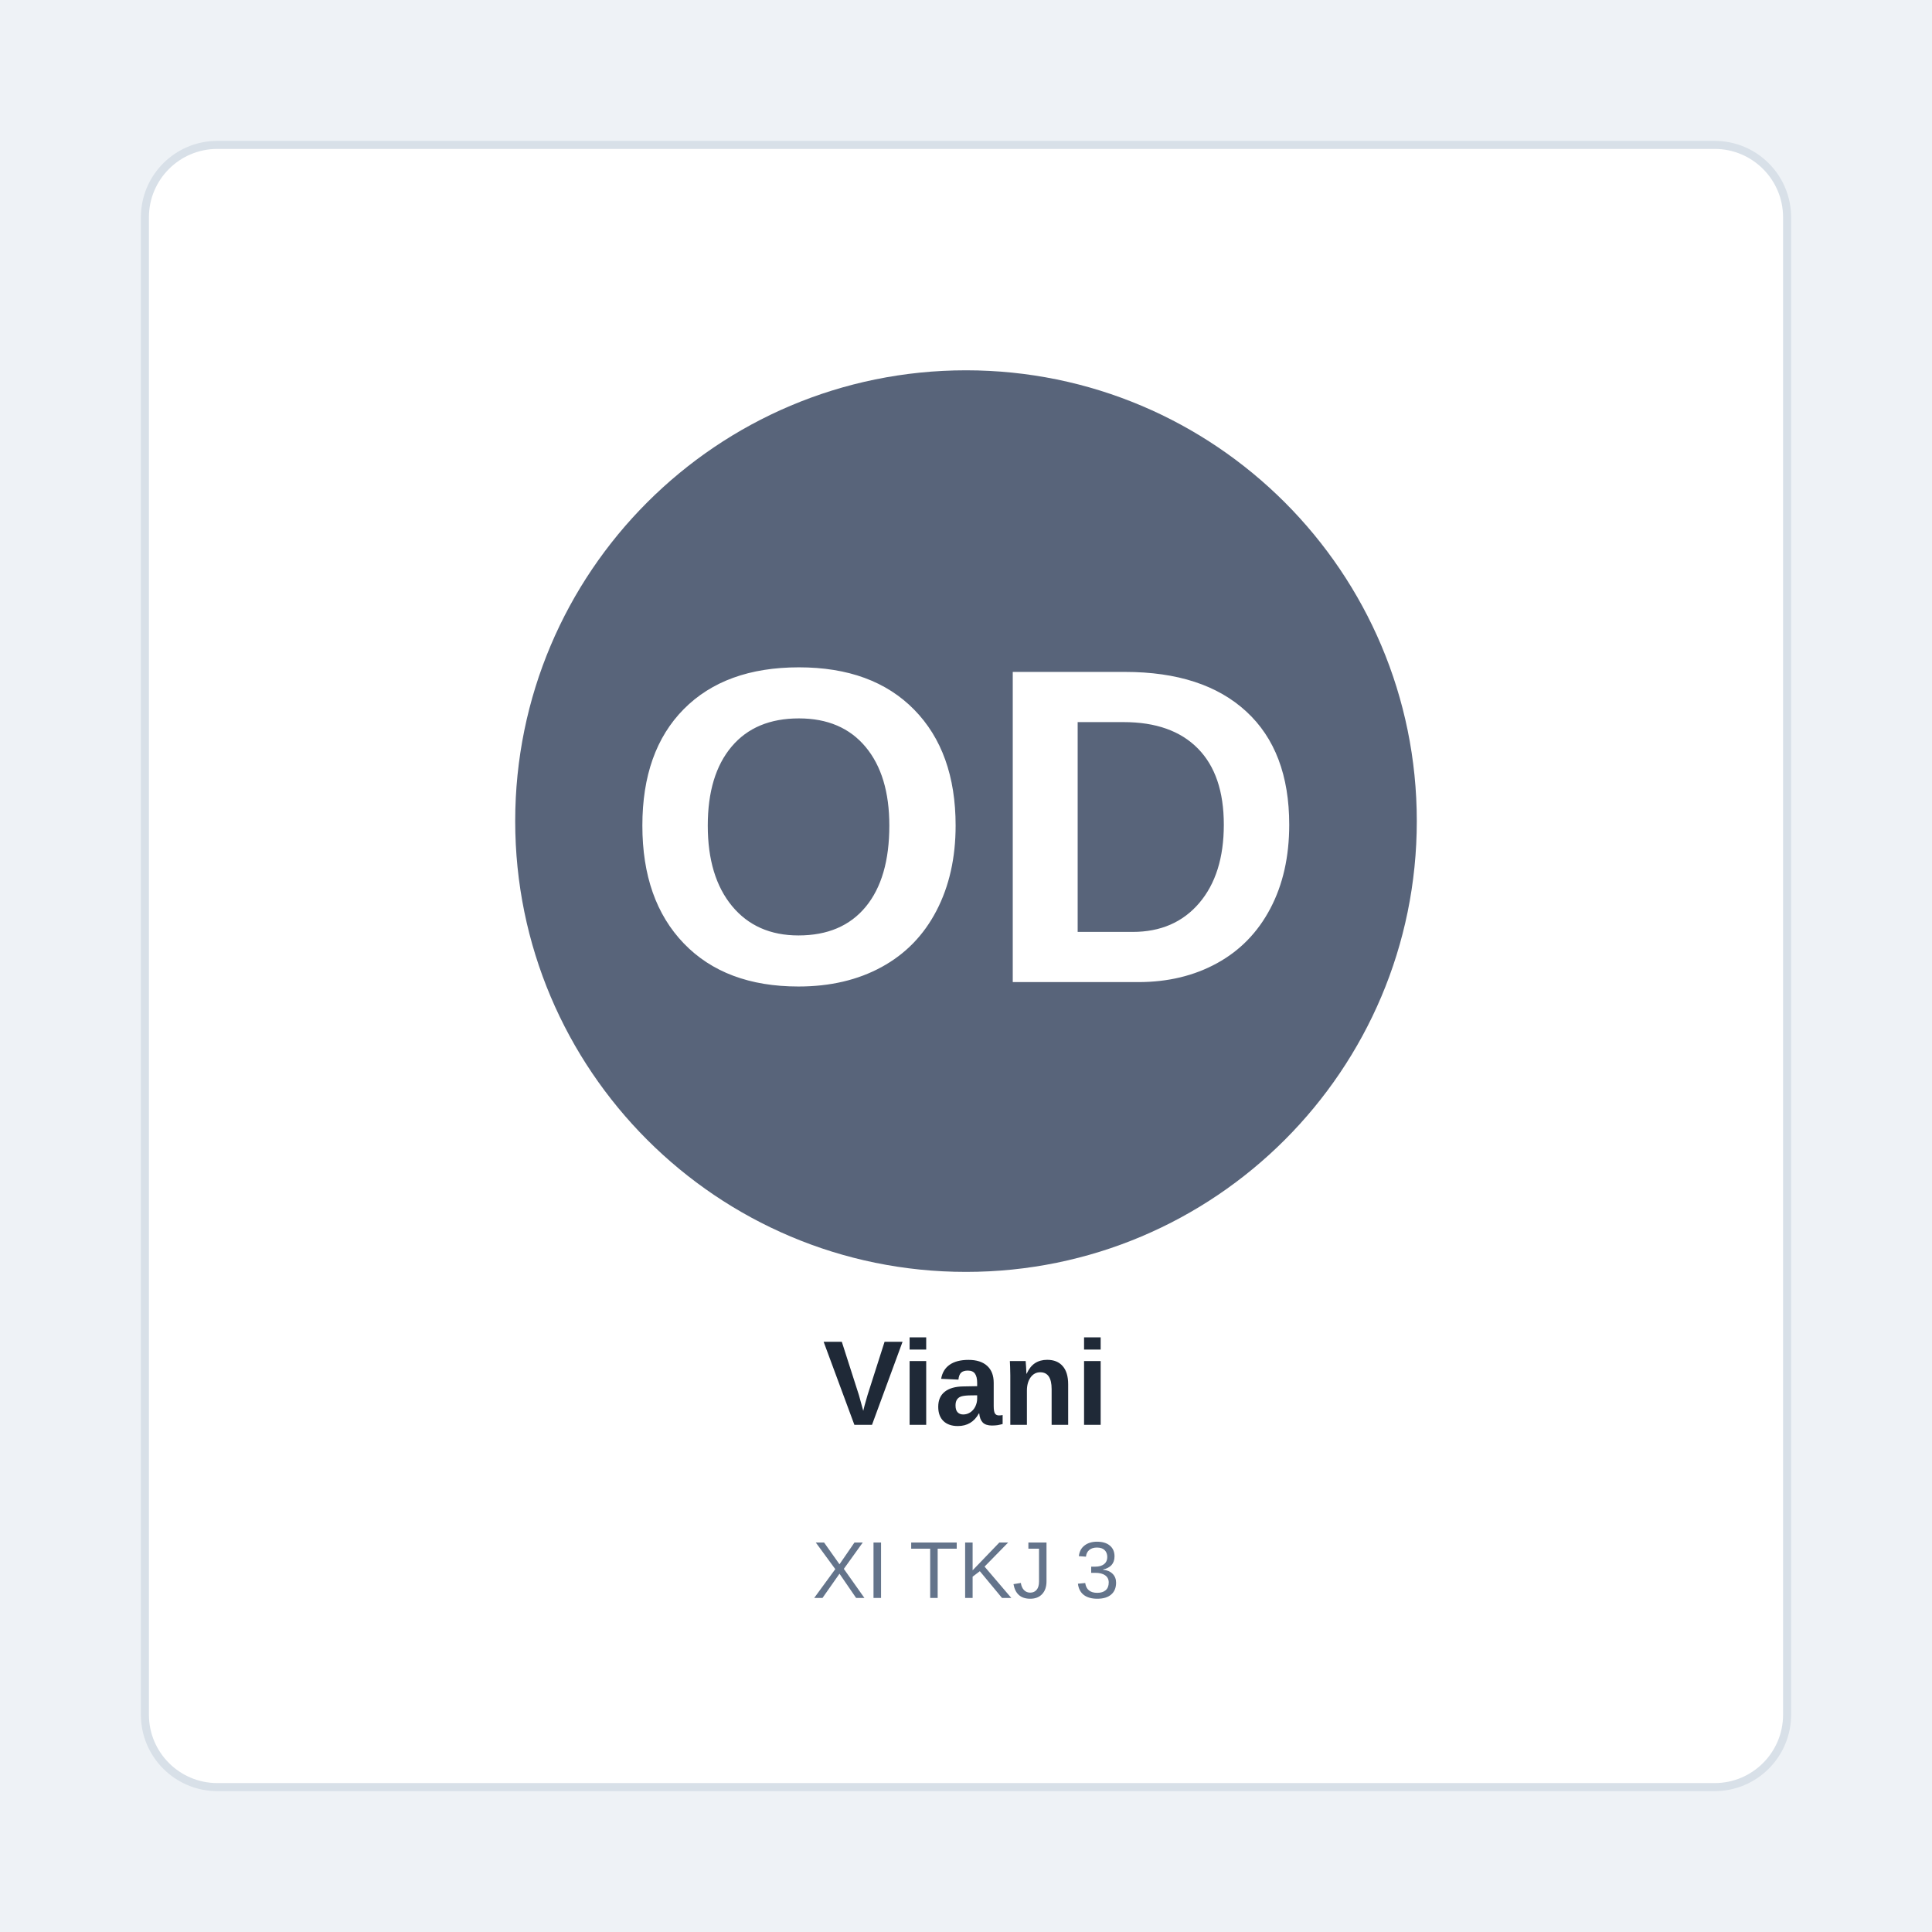
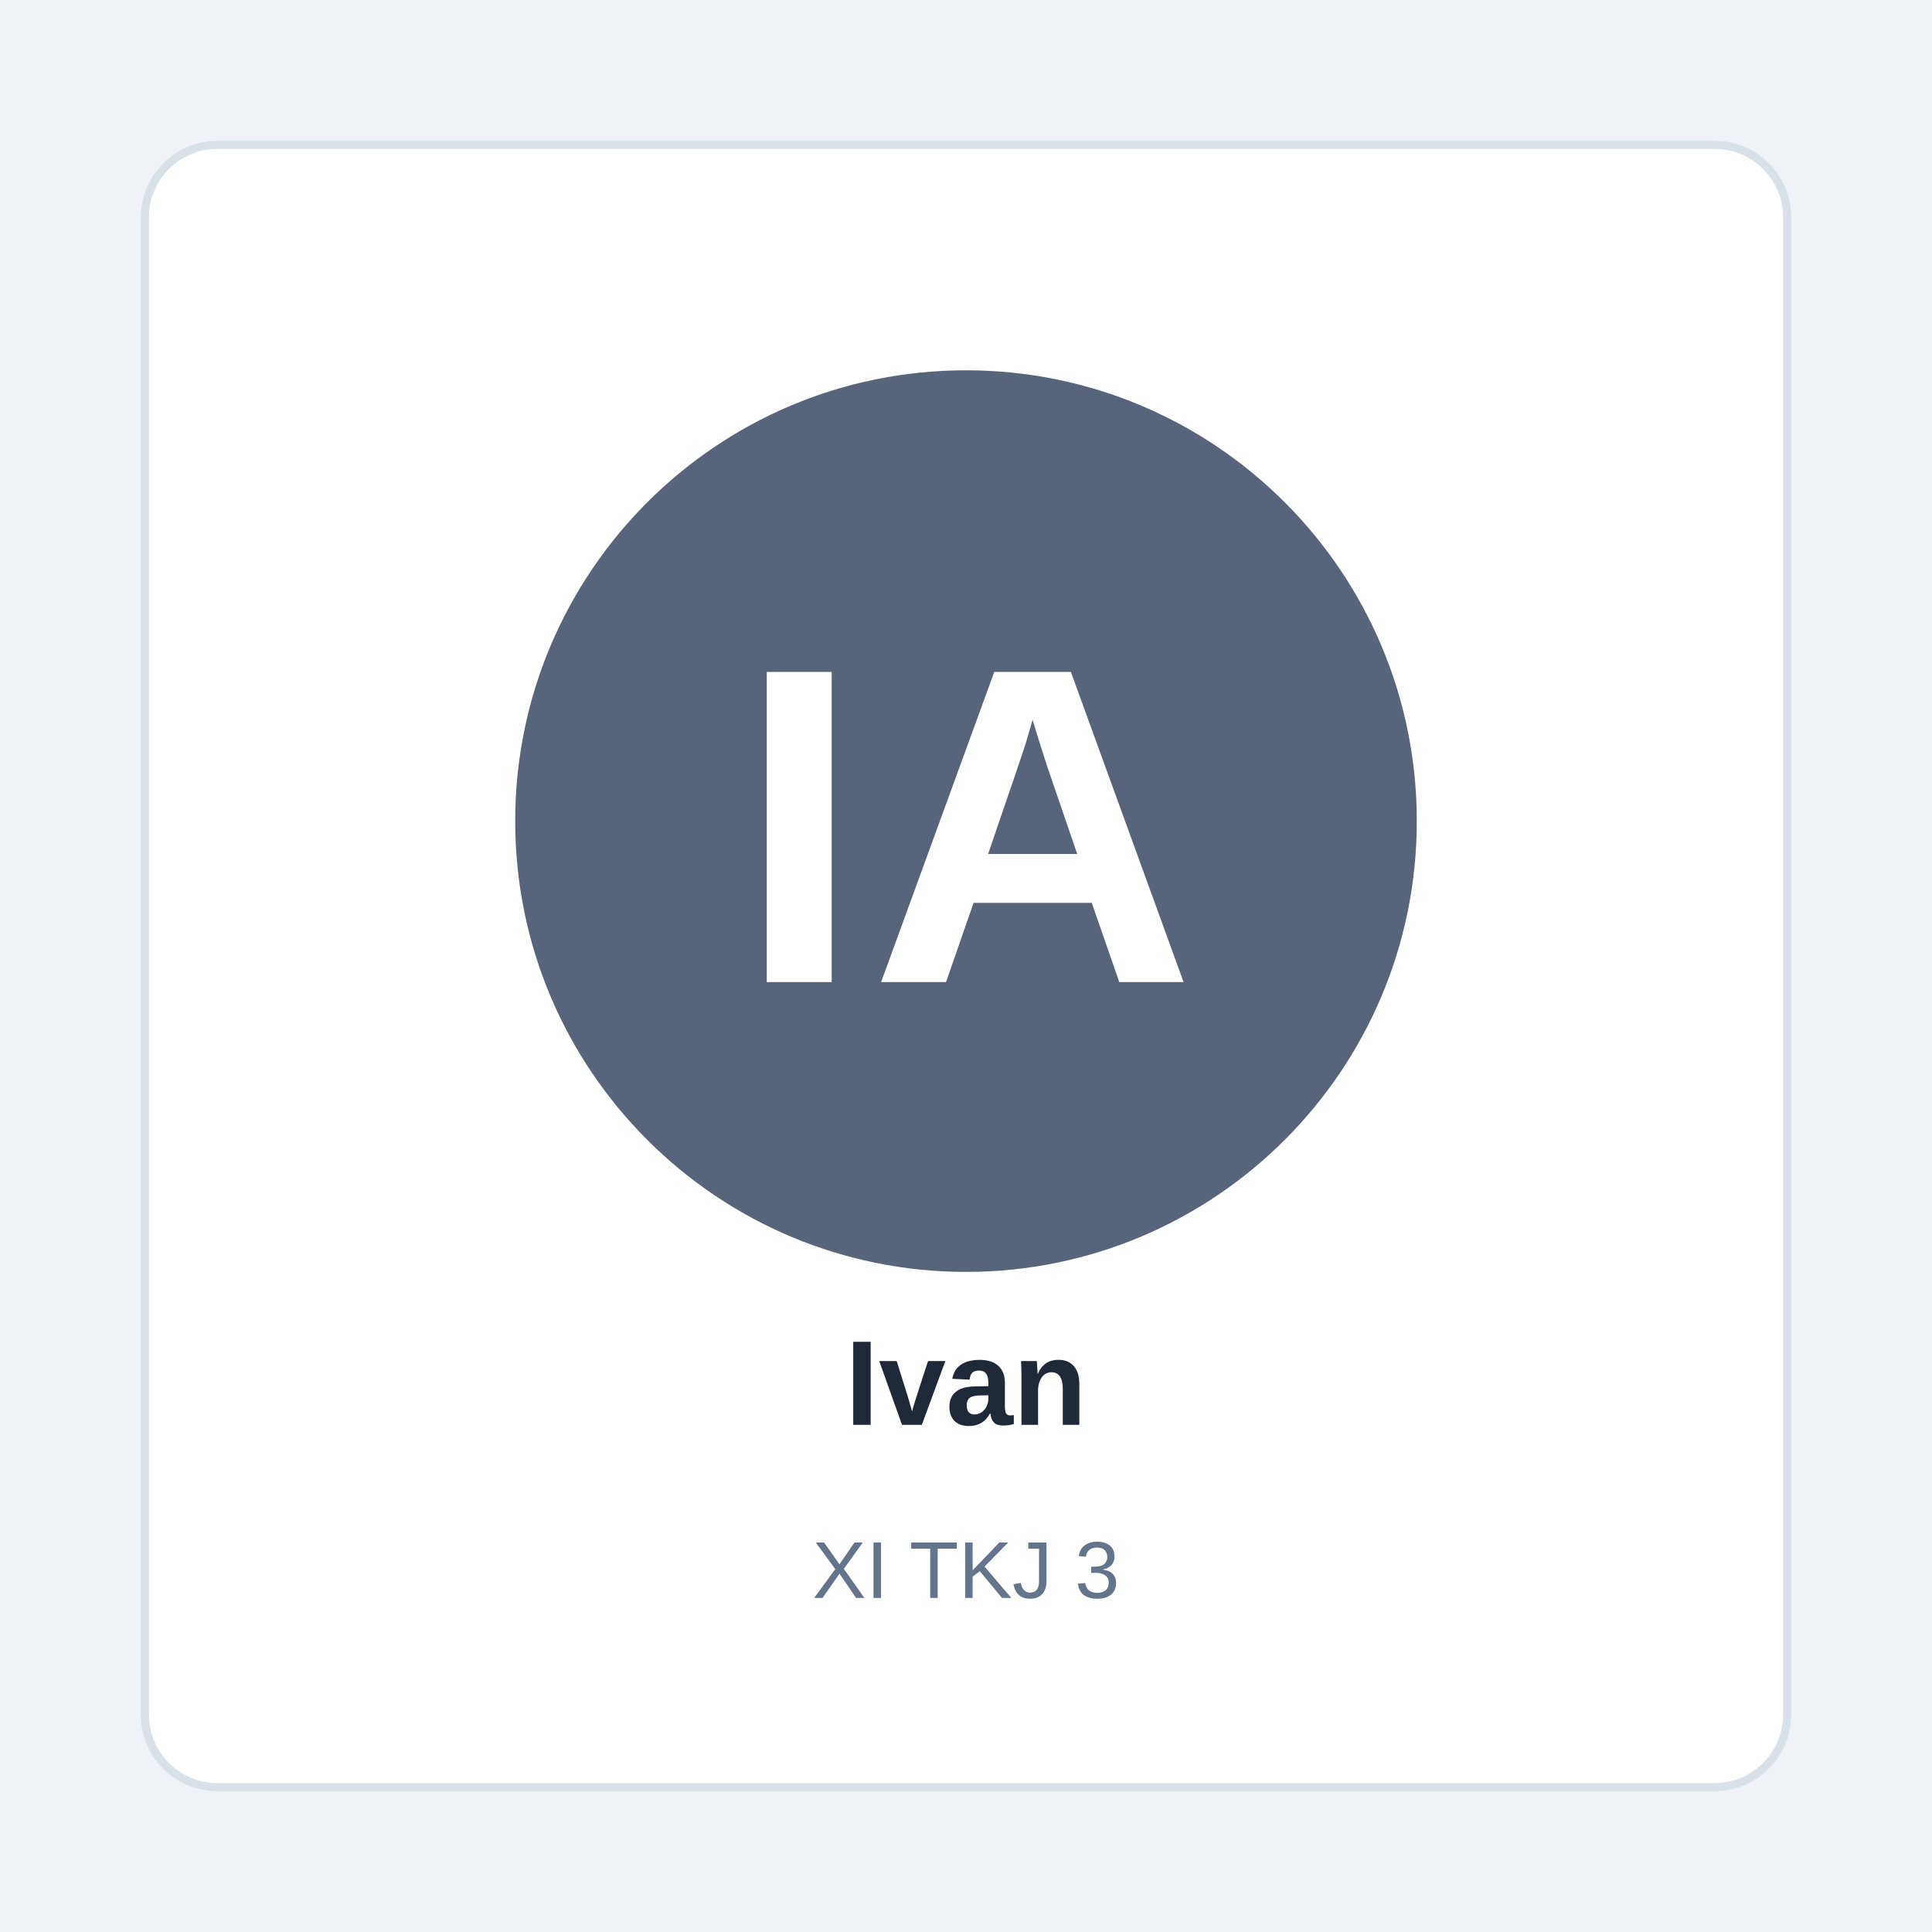
<svg xmlns="http://www.w3.org/2000/svg" width="480" height="480" viewBox="0 0 480 480">
  <rect width="480" height="480" fill="#eef2f6" />
  <rect x="36" y="36" width="408" height="408" rx="18" fill="#ffffff" stroke="#d8e0e8" stroke-width="2" />
  <circle cx="240" cy="204" r="112" fill="#58647a" />
-   <text x="240" y="244" font-family="Arial, sans-serif" font-size="112" font-weight="700" fill="#ffffff" text-anchor="middle" letter-spacing="2">OD</text>
-   <text x="240" y="354" font-family="Arial, sans-serif" font-size="30" font-weight="600" fill="#1f2937" text-anchor="middle">Viani</text>
+   <text x="240" y="244" font-family="Arial, sans-serif" font-size="112" font-weight="700" fill="#ffffff" text-anchor="middle" letter-spacing="2">IA</text>
+   <text x="240" y="354" font-family="Arial, sans-serif" font-size="30" font-weight="600" fill="#1f2937" text-anchor="middle">Ivan</text>
  <text x="240" y="397" font-family="Arial, sans-serif" font-size="20" fill="#64748b" text-anchor="middle">XI TKJ 3</text>
</svg>
